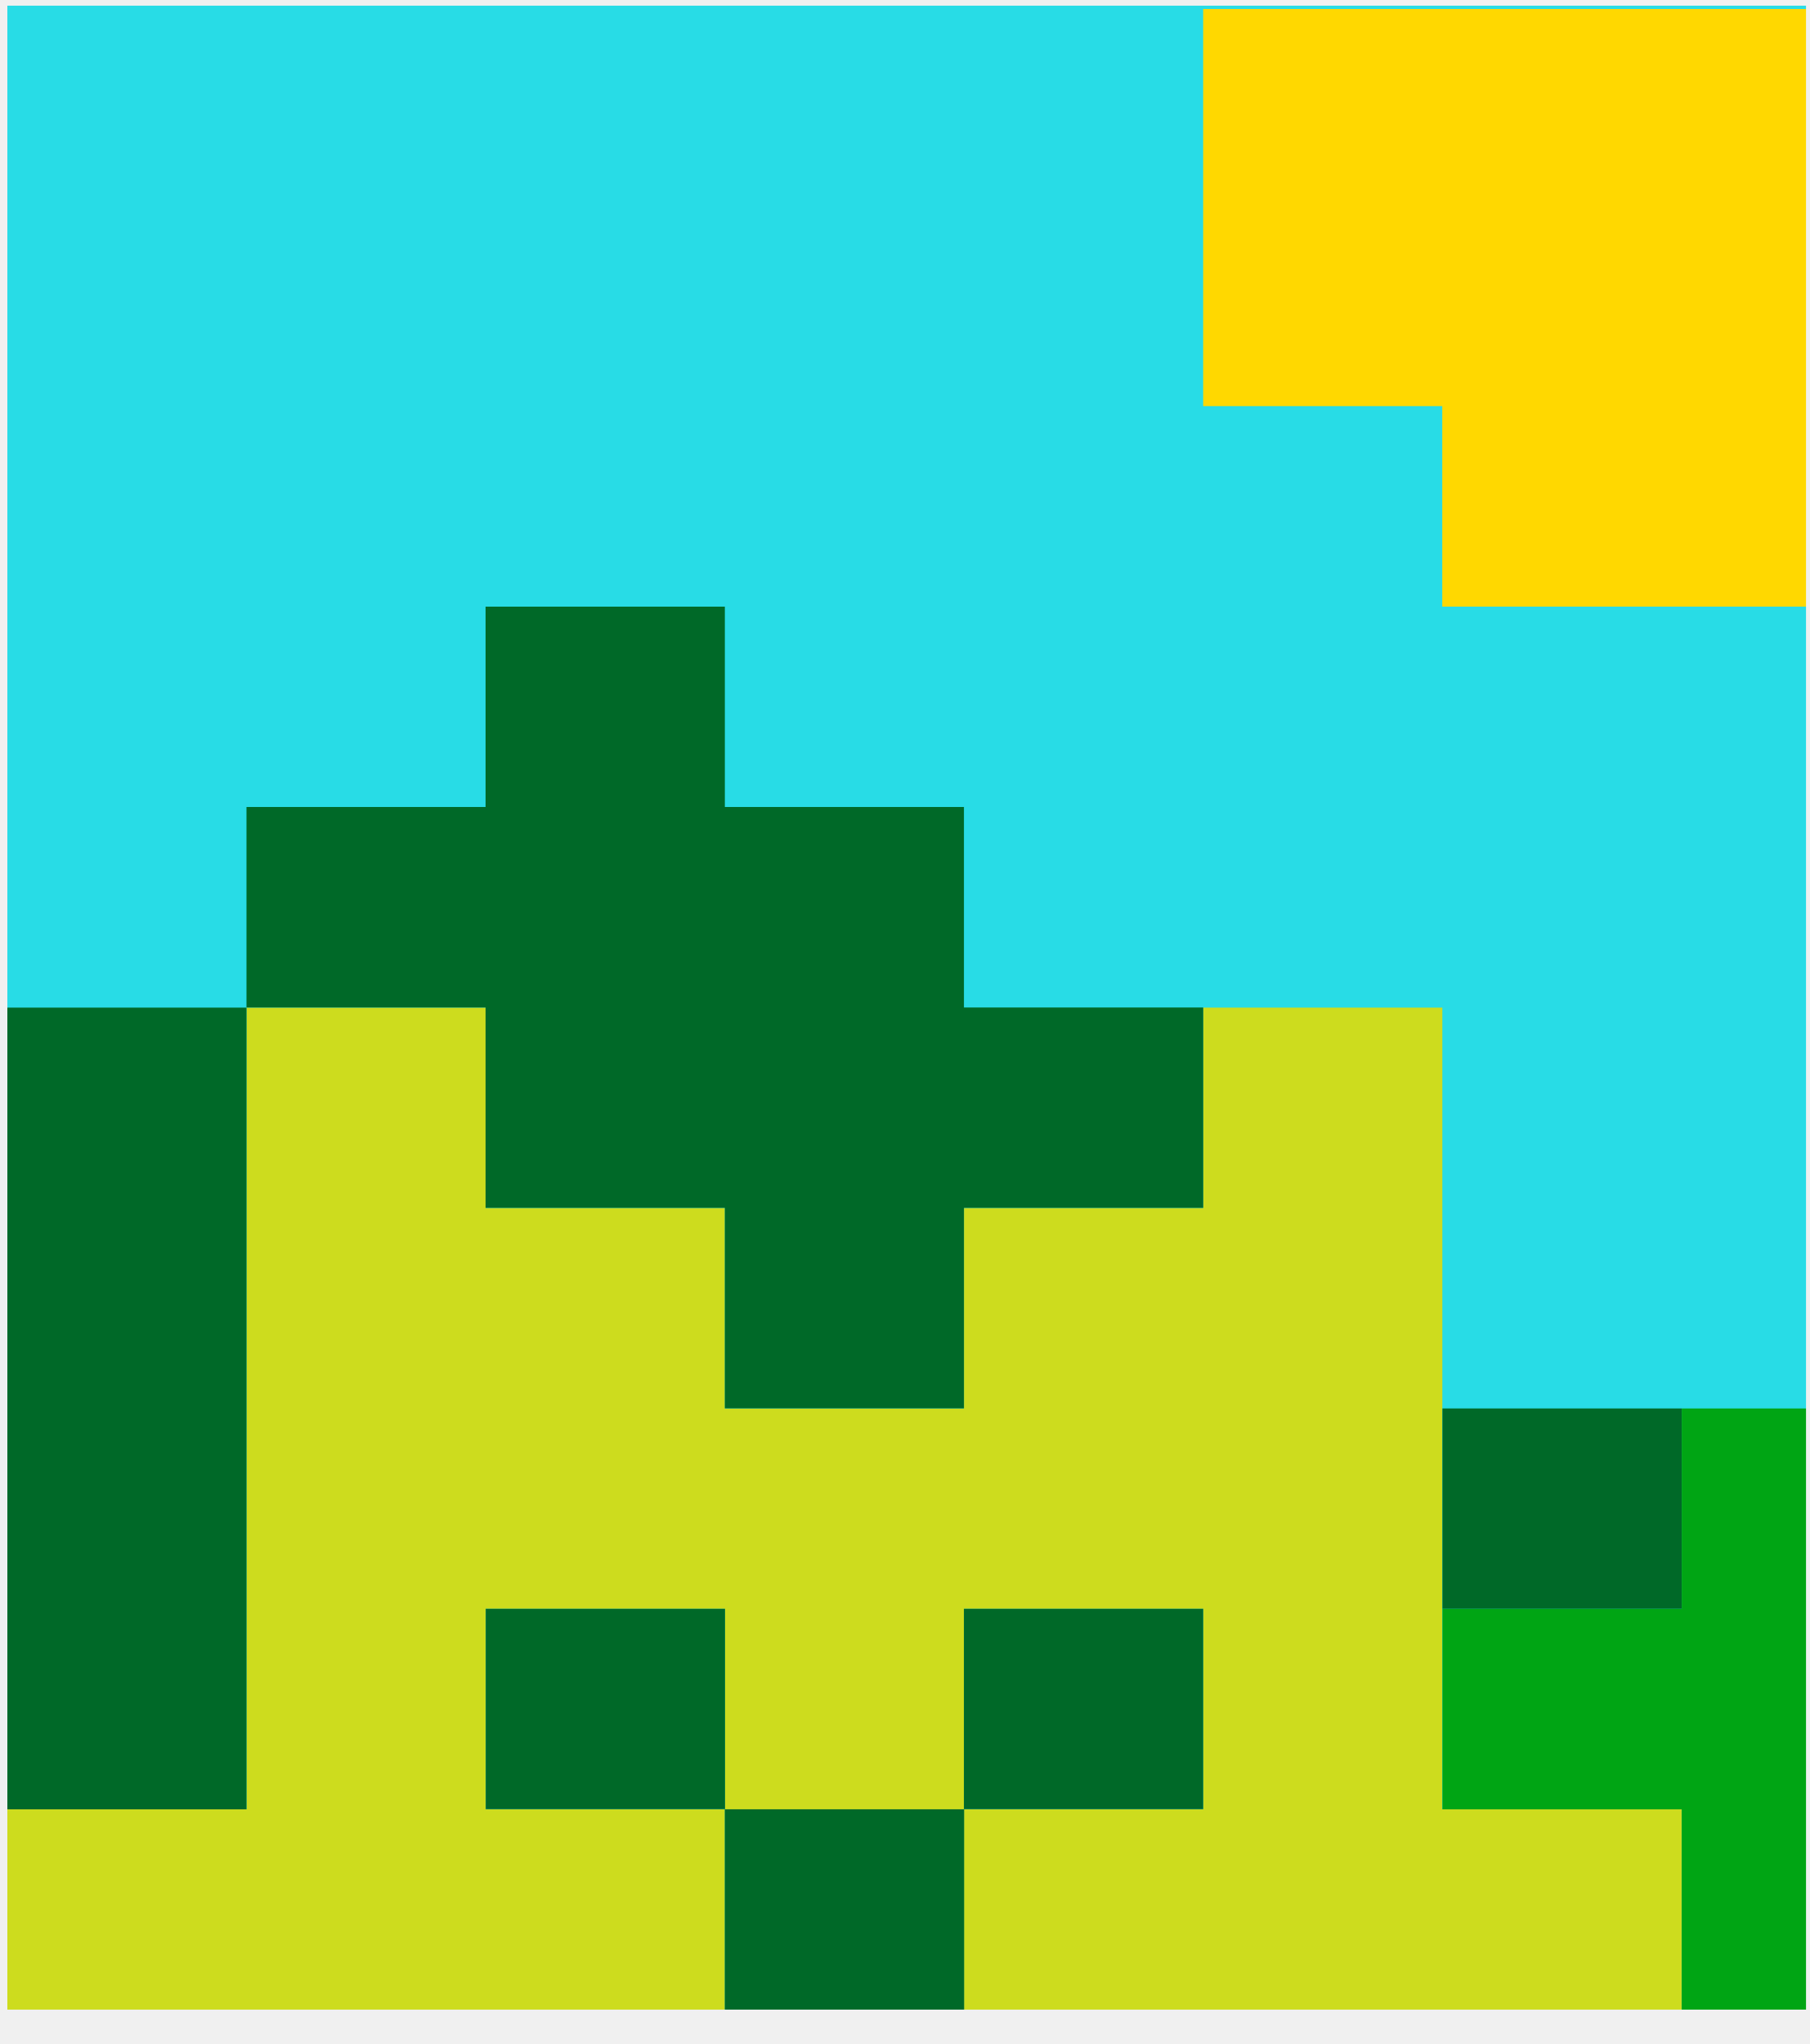
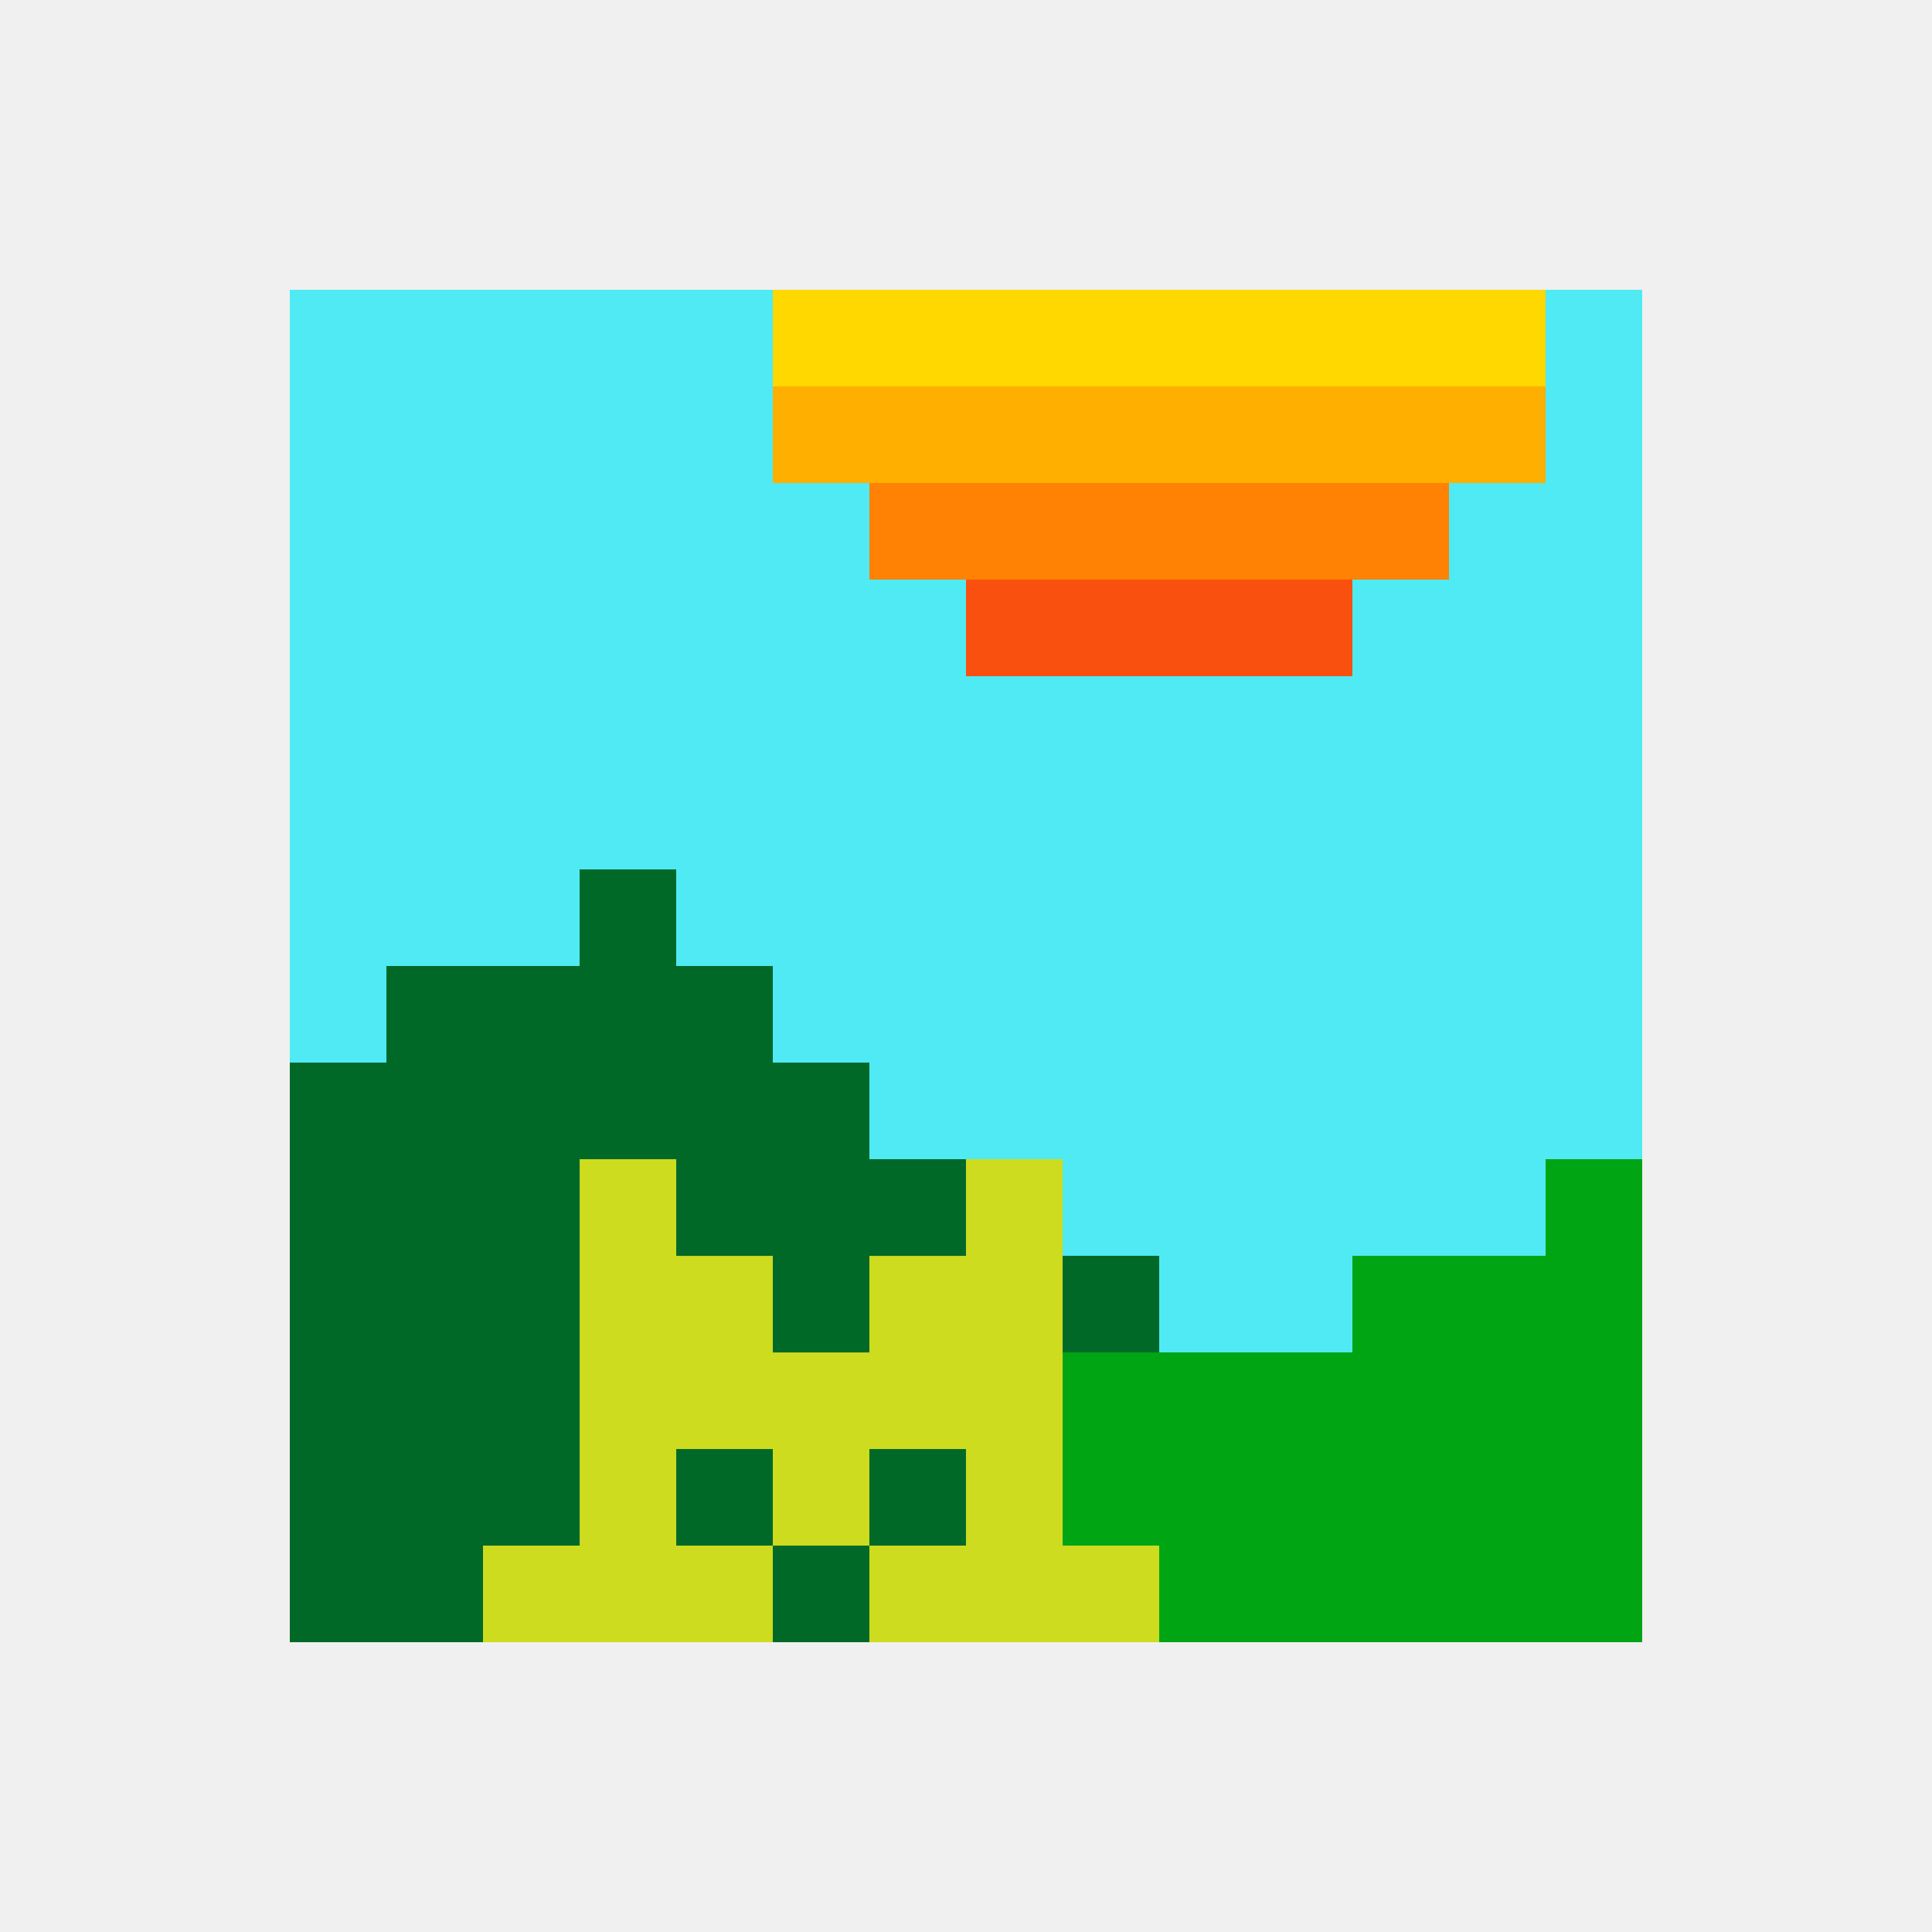
- <svg xmlns="http://www.w3.org/2000/svg" width="170" height="192" viewBox="0 0 170 192" fill="none">
-   <g clip-path="url(#clip0_3_132)">
-     <mask id="mask0_3_132" style="mask-type:luminance" maskUnits="userSpaceOnUse" x="0" y="0" width="226" height="189">
-       <path d="M225.374 0.5H0.679V188.77H225.374V0.5Z" fill="white" />
-     </mask>
-     <g mask="url(#mask0_3_132)">
-       <path d="M202.913 0.5H0.679V188.77H202.913V94.642H225.374V0.5H202.913Z" fill="#28DCE6" />
-       <path d="M135.495 169.957V94.649H113.035V113.469H90.557V132.303H68.096V113.469H45.618V94.649H23.157V169.957H0.679V188.777H68.096V169.957H45.618V151.123H68.096V169.957H90.557V151.123H113.035V169.957H90.557V188.777H157.974V169.957H135.495Z" fill="#CDDC1E" />
-       <path d="M90.555 75.804H68.094V56.984H45.615V75.804H23.155V94.638H45.615V113.458H68.094V132.292H90.555V113.458H113.033V94.638H90.555V75.804Z" fill="#006928" />
-       <path d="M0.679 113.469V169.957H23.157V94.649H0.679V113.469Z" fill="#006928" />
-       <path d="M157.982 132.301H135.504V151.121H157.982V132.301Z" fill="#006928" />
-       <path d="M113.03 151.121H90.552V169.94H113.03V151.121Z" fill="#006928" />
-       <path d="M68.109 151.121H45.631V169.94H68.109V151.121Z" fill="#006928" />
-       <path d="M90.57 169.953H68.091V188.773H90.57V169.953Z" fill="#006928" />
-       <path d="M202.921 94.649V113.469H180.443V132.303H157.982V151.123H135.504V169.957H157.982V188.777H225.382V94.649H202.921Z" fill="#00A514" />
-       <path d="M180.428 0.847H113.028V38.148H135.489V56.982H180.428V38.148H202.906V0.847H180.428Z" fill="#FFD800" />
-     </g>
-   </g>
-   <defs>
-     <clipPath id="clip0_3_132">
-       <rect width="169" height="191" fill="white" transform="translate(0.67868 0.5)" />
-     </clipPath>
-   </defs>
+ <svg xmlns="http://www.w3.org/2000/svg" width="160" height="160" viewBox="0 0 160 160" fill="none">
+   <rect x="24" y="24" width="112" height="112" fill="#4FEAF3" />
+   <rect x="96" y="112" width="40" height="24" fill="#00A514" />
+   <rect x="24" y="96" width="56" height="40" fill="#006928" />
+   <rect width="48" height="8" transform="matrix(1 0 0 -1 24 96)" fill="#006928" />
+   <rect width="32" height="8" transform="matrix(1 0 0 -1 32 88)" fill="#006928" />
+   <rect width="24" height="8" transform="matrix(1 0 0 -1 112 112)" fill="#00A514" />
+   <rect width="8" height="8" transform="matrix(1 0 0 -1 48 80)" fill="#006928" />
+   <rect width="8" height="8" transform="matrix(1 0 0 -1 88 112)" fill="#006928" />
+   <rect width="8" height="16" transform="matrix(1 0 0 -1 88 128)" fill="#00A514" />
+   <rect width="8" height="8" transform="matrix(1 0 0 -1 128 104)" fill="#00A514" />
+   <rect x="64" y="32" width="64" height="8" fill="#FFAF00" />
+   <rect x="64" y="24" width="64" height="8" fill="#FFD800" />
+   <rect x="72" y="40" width="48" height="8" fill="#FF8205" />
+   <rect x="80" y="48" width="32" height="8" fill="#FA500F" />
+   <path d="M88.002 128.001L88.002 96L79.997 96L79.997 104.006L71.999 104.006L71.999 112.004L64.001 112.004L64.001 104.006L56.003 104.006L56.003 96L48.005 96L48.005 128.001L40 128.001L40 136L64.001 136L64.001 128.001L56.003 128.001L56.003 120.003L64.001 120.003L64.001 128.001L71.999 128.001L71.999 120.003L79.997 120.003L79.997 128.001L71.999 128.001L71.999 136L96 136L96 128.001L88.002 128.001Z" fill="#CDDC1E" />
</svg>
